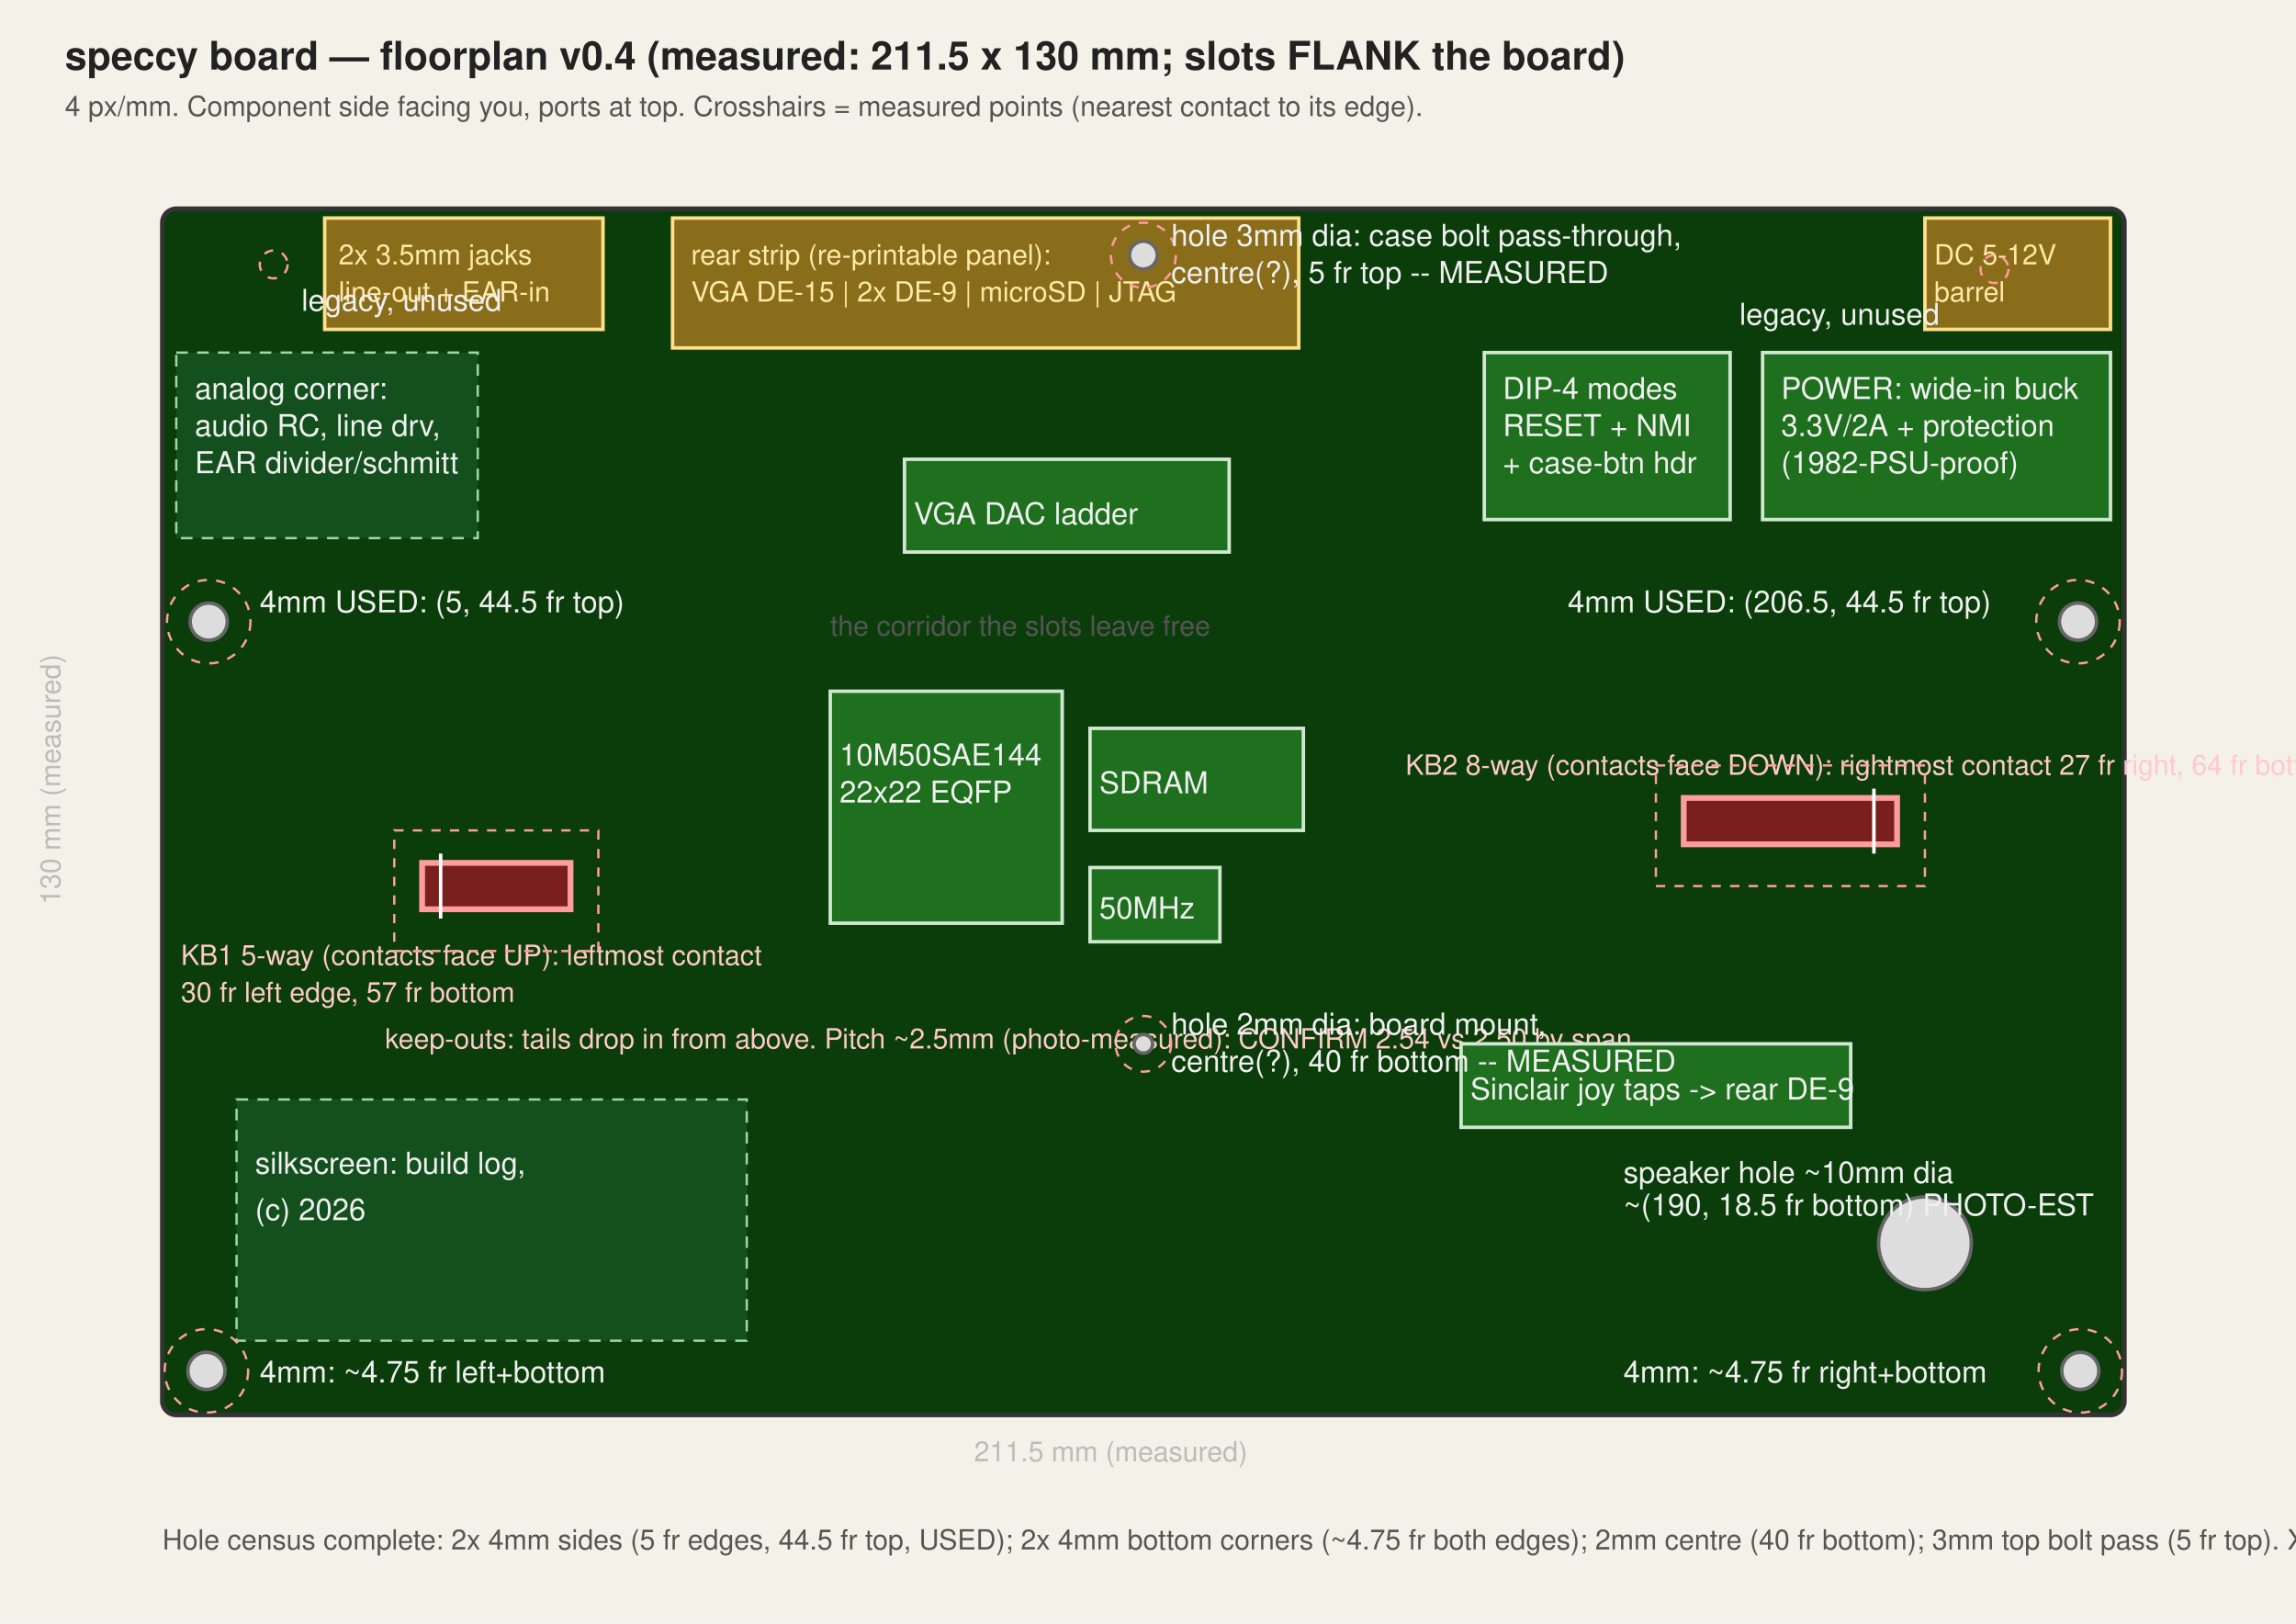
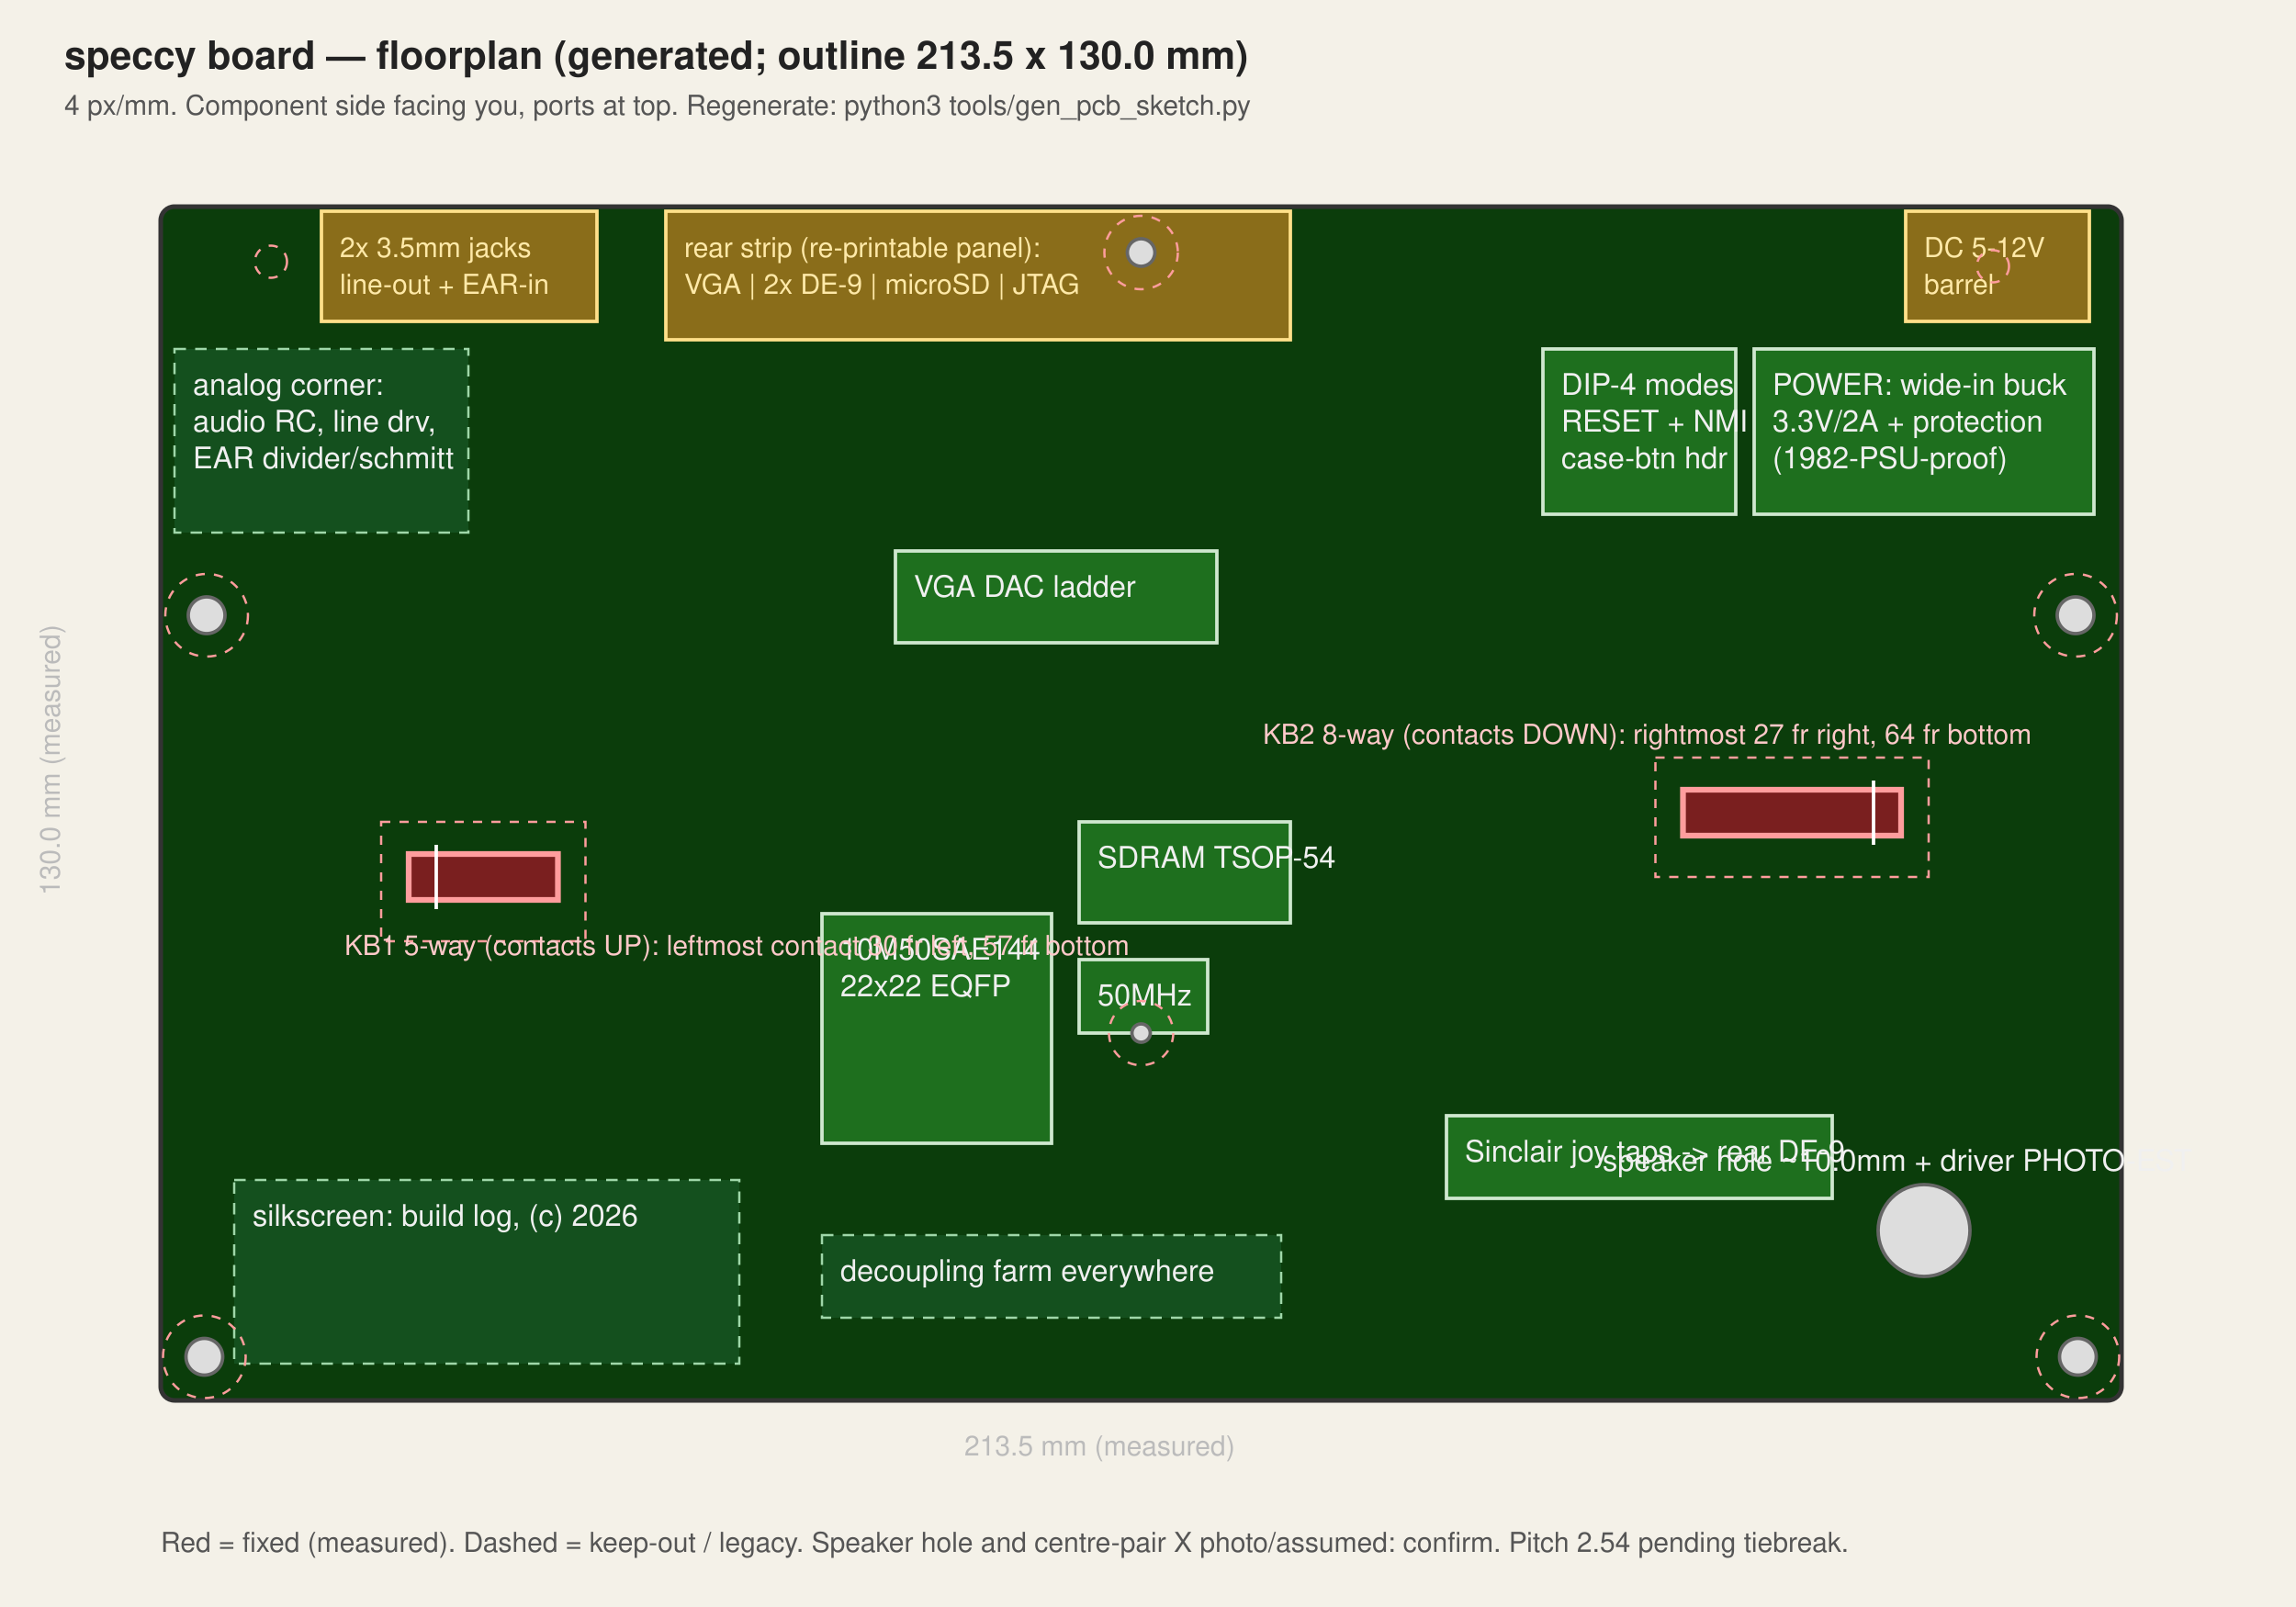
- <svg xmlns="http://www.w3.org/2000/svg" viewBox="0 0 990 700" font-family="Helvetica,Arial,sans-serif">
+ <svg xmlns="http://www.w3.org/2000/svg" viewBox="0 0 1000 700" font-family="Helvetica,Arial,sans-serif">
  <defs>
    <style>
      .board { fill:#0b3d0b; stroke:#333; stroke-width:2; }
      .blk   { fill:#1e6f1e; stroke:#cfe8cf; stroke-width:1.5; }
      .conn  { fill:#8a6d1a; stroke:#ffe08a; stroke-width:1.5; }
      .fix   { fill:#7a1f1f; stroke:#ff9d9d; stroke-width:2.5; }
      .keep  { fill:none; stroke:#ff9d9d; stroke-width:1; stroke-dasharray:4 4; }
      .quiet { fill:#14501e; stroke:#9fd7a9; stroke-width:1; stroke-dasharray:5 4; }
      .hole  { fill:#ddd; stroke:#666; stroke-width:1.5; }
      .lbl   { fill:#f0f0f0; font-size:13px; }
      .lbl2  { fill:#ffe9a8; font-size:12px; }
      .lblr  { fill:#ffc9c9; font-size:12px; }
      .dim   { fill:#bbb; font-size:12px; }
      .title { fill:#222; font-size:17px; font-weight:bold; }
      .note  { fill:#555; font-size:12px; }
      .cross { stroke:#fff; stroke-width:1.5; }
-     </style>
+   </style>
  </defs>
-   <rect x="0" y="0" width="990" height="700" fill="#f4f1e8" />
-   <text x="28" y="30" class="title">speccy board — floorplan v0.4 (measured: 211.5 x 130 mm; slots FLANK the board)</text>
-   <text x="28" y="50" class="note">4 px/mm. Component side facing you, ports at top. Crosshairs = measured points (nearest contact to its edge).</text>
-   <rect x="70" y="90" width="846" height="520" rx="6" class="board" />
-   <text x="420" y="630" class="dim">211.5 mm (measured)</text>
-   <text x="16" y="380" class="dim" transform="rotate(-90 26 380)">130 mm (measured)</text>
-   <rect x="140" y="94" width="120" height="48" class="conn" />
-   <text x="146" y="114" class="lbl2">2x 3.5mm jacks</text>
-   <text x="146" y="130" class="lbl2">line-out + EAR-in</text>
-   <rect x="290" y="94" width="270" height="56" class="conn" />
-   <text x="298" y="114" class="lbl2">rear strip (re-printable panel):</text>
-   <text x="298" y="130" class="lbl2">VGA DE-15 | 2x DE-9 | microSD | JTAG</text>
-   <rect x="830" y="94" width="80" height="48" class="conn" />
-   <text x="834" y="114" class="lbl2">DC 5-12V</text>
-   <text x="834" y="130" class="lbl2">barrel</text>
-   <rect x="760" y="152" width="150" height="72" class="blk" />
-   <text x="768" y="172" class="lbl">POWER: wide-in buck</text>
-   <text x="768" y="188" class="lbl">3.3V/2A + protection</text>
-   <text x="768" y="204" class="lbl">(1982-PSU-proof)</text>
-   <rect x="640" y="152" width="106" height="72" class="blk" />
-   <text x="648" y="172" class="lbl">DIP-4 modes</text>
-   <text x="648" y="188" class="lbl">RESET + NMI</text>
-   <text x="648" y="204" class="lbl">+ case-btn hdr</text>
-   <rect x="76" y="152" width="130" height="80" class="quiet" />
+   <rect x="0" y="0" width="1000" height="700" fill="#f4f1e8" />
+   <text x="28" y="30" class="title">speccy board — floorplan (generated; outline 213.5 x 130.0 mm)</text>
+   <text x="28" y="50" class="note">4 px/mm. Component side facing you, ports at top. Regenerate: python3 tools/gen_pcb_sketch.py</text>
+   <rect x="70" y="90" width="854" height="520" rx="6" class="board" />
+   <text x="420" y="634" class="dim">213.5 mm (measured)</text>
+   <text x="16" y="380" class="dim" transform="rotate(-90 26 380)">130.0 mm (measured)</text>
+   <rect x="140" y="92" width="120" height="48" class="conn" />
+   <text x="148" y="112" class="lbl2">2x 3.5mm jacks</text>
+   <text x="148" y="128" class="lbl2">line-out + EAR-in</text>
+   <rect x="290" y="92" width="272" height="56" class="conn" />
+   <text x="298" y="112" class="lbl2">rear strip (re-printable panel):</text>
+   <text x="298" y="128" class="lbl2">VGA | 2x DE-9 | microSD | JTAG</text>
+   <rect x="830" y="92" width="80" height="48" class="conn" />
+   <text x="838" y="112" class="lbl2">DC 5-12V</text>
+   <text x="838" y="128" class="lbl2">barrel</text>
+   <rect x="764" y="152" width="148" height="72" class="blk" />
+   <text x="772" y="172" class="lbl">POWER: wide-in buck</text>
+   <text x="772" y="188" class="lbl">3.3V/2A + protection</text>
+   <text x="772" y="204" class="lbl">(1982-PSU-proof)</text>
+   <rect x="672" y="152" width="84" height="72" class="blk" />
+   <text x="680" y="172" class="lbl">DIP-4 modes</text>
+   <text x="680" y="188" class="lbl">RESET + NMI</text>
+   <text x="680" y="204" class="lbl">case-btn hdr</text>
+   <rect x="76" y="152" width="128" height="80" class="quiet" />
  <text x="84" y="172" class="lbl">analog corner:</text>
  <text x="84" y="188" class="lbl">audio RC, line drv,</text>
  <text x="84" y="204" class="lbl">EAR divider/schmitt</text>
-   <rect x="182" y="372" width="64" height="20" class="fix" />
+   <rect x="358" y="398" width="100" height="100" class="blk" />
+   <text x="366" y="418" class="lbl">10M50SAE144</text>
+   <text x="366" y="434" class="lbl">22x22 EQFP</text>
+   <rect x="470" y="358" width="92" height="44" class="blk" />
+   <text x="478" y="378" class="lbl">SDRAM TSOP-54</text>
+   <rect x="470" y="418" width="56" height="32" class="blk" />
+   <text x="478" y="438" class="lbl">50MHz</text>
+   <rect x="390" y="240" width="140" height="40" class="blk" />
+   <text x="398" y="260" class="lbl">VGA DAC ladder</text>
+   <rect x="630" y="486" width="168" height="36" class="blk" />
+   <text x="638" y="506" class="lbl">Sinclair joy taps -&gt; rear DE-9</text>
+   <rect x="102" y="514" width="220" height="80" class="quiet" />
+   <text x="110" y="534" class="lbl">silkscreen: build log, (c) 2026</text>
+   <rect x="358" y="538" width="200" height="36" class="quiet" />
+   <text x="366" y="558" class="lbl">decoupling farm everywhere</text>
+   <circle cx="838" cy="536" r="20" class="hole" />
+   <text x="698" y="510" class="lbl">speaker hole ~10.0mm + driver PHOTO-EST</text>
+   <rect x="178" y="372" width="65" height="20" class="fix" />
  <line x1="190" y1="368" x2="190" y2="396" class="cross" />
-   <text x="78" y="416" class="lblr">KB1 5-way (contacts face UP): leftmost contact</text>
-   <text x="78" y="432" class="lblr">30 fr left edge, 57 fr bottom</text>
-   <rect x="726" y="344" width="92" height="20" class="fix" />
-   <line x1="808.0" y1="340" x2="808.0" y2="368" class="cross" />
-   <text x="606" y="334" class="lblr">KB2 8-way (contacts face DOWN): rightmost contact 27 fr right, 64 fr bottom</text>
-   <rect x="170" y="358" width="88" height="52" class="keep" />
-   <rect x="714" y="330" width="116" height="52" class="keep" />
-   <text x="166" y="452" class="lblr">keep-outs: tails drop in from above. Pitch ~2.5mm (photo-measured): CONFIRM 2.54 vs 2.50 by span.</text>
-   <rect x="358" y="298" width="100" height="100" class="blk" />
-   <text x="362" y="330" class="lbl">10M50SAE144</text>
-   <text x="362" y="346" class="lbl">22x22 EQFP</text>
-   <rect x="470" y="314" width="92" height="44" class="blk" />
-   <text x="474" y="342" class="lbl">SDRAM</text>
-   <rect x="470" y="374" width="56" height="32" class="blk" />
-   <text x="474" y="396.0" class="lbl">50MHz</text>
-   <text x="358" y="274" class="note" fill="#9fd7a9">the corridor the slots leave free</text>
-   <rect x="390" y="198" width="140" height="40" class="blk" />
-   <text x="394" y="226" class="lbl">VGA DAC ladder</text>
-   <rect x="630" y="450" width="168" height="36" class="blk" />
-   <text x="634" y="474" class="lbl">Sinclair joy taps -&gt; rear DE-9</text>
-   <rect x="102" y="474" width="220" height="104" class="quiet" />
-   <text x="110" y="506" class="lbl">silkscreen: build log,</text>
-   <text x="110" y="526" class="lbl">(c) 2026</text>
-   <circle cx="493" cy="450" r="4" class="hole" />
-   <circle cx="493" cy="450" r="12" class="keep" />
-   <text x="505" y="446" class="lbl">hole 2mm dia: board mount,</text>
-   <text x="505" y="462" class="lbl">centre(?), 40 fr bottom -- MEASURED</text>
-   <circle cx="493" cy="110" r="6" class="hole" />
-   <circle cx="493" cy="110" r="14" class="keep" />
-   <text x="505" y="106" class="lbl">hole 3mm dia: case bolt pass-through,</text>
-   <text x="505" y="122" class="lbl">centre(?), 5 fr top -- MEASURED</text>
+   <rect x="166" y="358" width="89" height="52" class="keep" />
+   <rect x="733" y="344" width="95" height="20" class="fix" />
+   <line x1="816" y1="340" x2="816" y2="368" class="cross" />
+   <rect x="721" y="330" width="119" height="52" class="keep" />
+   <text x="150" y="416" class="lblr">KB1 5-way (contacts UP): leftmost contact 30 fr left, 57 fr bottom</text>
+   <text x="550" y="324" class="lblr">KB2 8-way (contacts DOWN): rightmost 27 fr right, 64 fr bottom</text>
  <circle cx="90" cy="268" r="8" class="hole" />
  <circle cx="90" cy="268" r="18" class="keep" />
-   <text x="112" y="264" class="lbl">4mm USED: (5, 44.5 fr top)</text>
-   <circle cx="896" cy="268" r="8" class="hole" />
-   <circle cx="896" cy="268" r="18" class="keep" />
-   <text x="676" y="264" class="lbl">4mm USED: (206.5, 44.5 fr top)</text>
-   <circle cx="830" cy="536" r="20" class="hole" />
-   <text x="700" y="510" class="lbl">speaker hole ~10mm dia</text>
-   <text x="700" y="524" class="lbl">~(190, 18.5 fr bottom) PHOTO-EST</text>
+   <circle cx="904" cy="268" r="8" class="hole" />
+   <circle cx="904" cy="268" r="18" class="keep" />
  <circle cx="89" cy="591" r="8" class="hole" />
  <circle cx="89" cy="591" r="18" class="keep" />
-   <text x="112" y="596" class="lbl">4mm: ~4.75 fr left+bottom</text>
-   <circle cx="897" cy="591" r="8" class="hole" />
-   <circle cx="897" cy="591" r="18" class="keep" />
-   <text x="700" y="596" class="lbl">4mm: ~4.75 fr right+bottom</text>
-   <circle cx="118" cy="114" r="6" class="keep" />
-   <text x="130" y="134" class="lbl">legacy, unused</text>
-   <circle cx="860" cy="116" r="6" class="keep" />
-   <text x="750" y="140" class="lbl">legacy, unused</text>
-   <text x="70" y="668" class="note">Hole census complete: 2x 4mm sides (5 fr edges, 44.5 fr top, USED); 2x 4mm bottom corners (~4.75 fr both edges); 2mm centre (40 fr bottom); 3mm top bolt pass (5 fr top). X of centre pair assumed centred. Dashed top corners = legacy/unused.</text>
+   <circle cx="905" cy="591" r="8" class="hole" />
+   <circle cx="905" cy="591" r="18" class="keep" />
+   <circle cx="497" cy="450" r="4" class="hole" />
+   <circle cx="497" cy="450" r="14" class="keep" />
+   <circle cx="497" cy="110" r="6" class="hole" />
+   <circle cx="497" cy="110" r="16" class="keep" />
+   <circle cx="118" cy="114" r="7" class="keep" />
+   <circle cx="868" cy="116" r="7" class="keep" />
+   <text x="70" y="676" class="note">Red = fixed (measured). Dashed = keep-out / legacy. Speaker hole and centre-pair X photo/assumed: confirm. Pitch 2.54 pending tiebreak.</text>
</svg>
